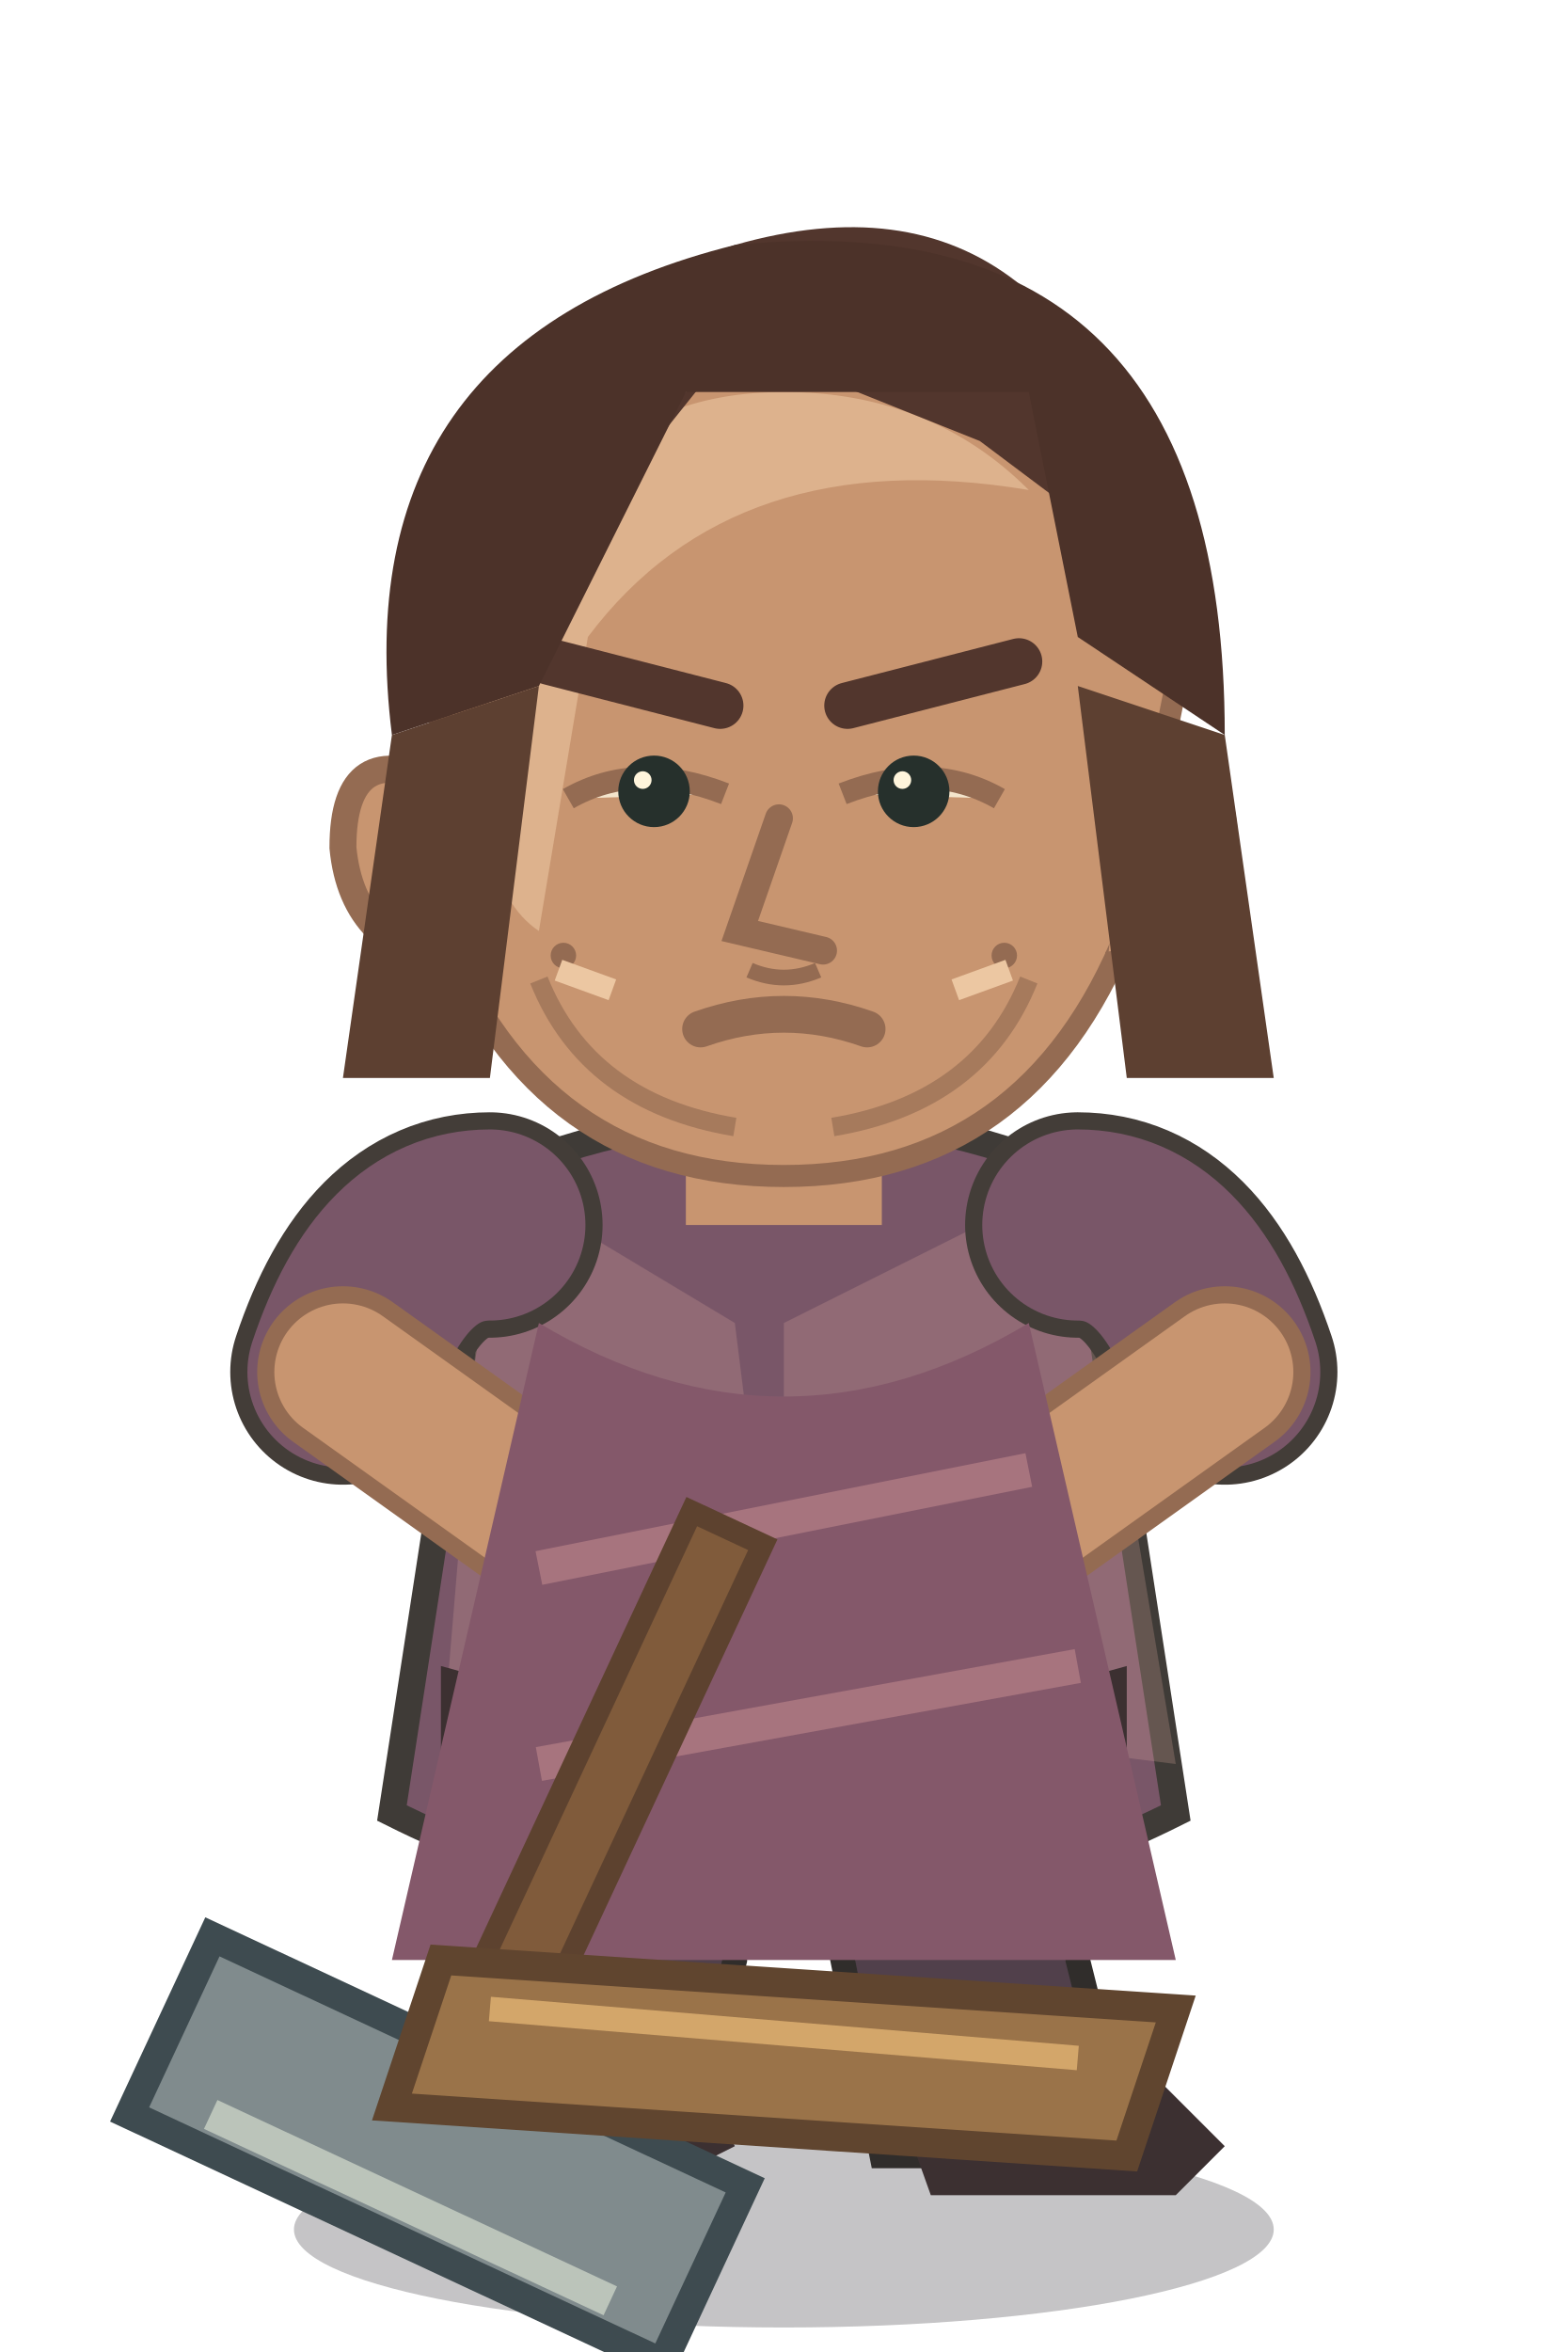
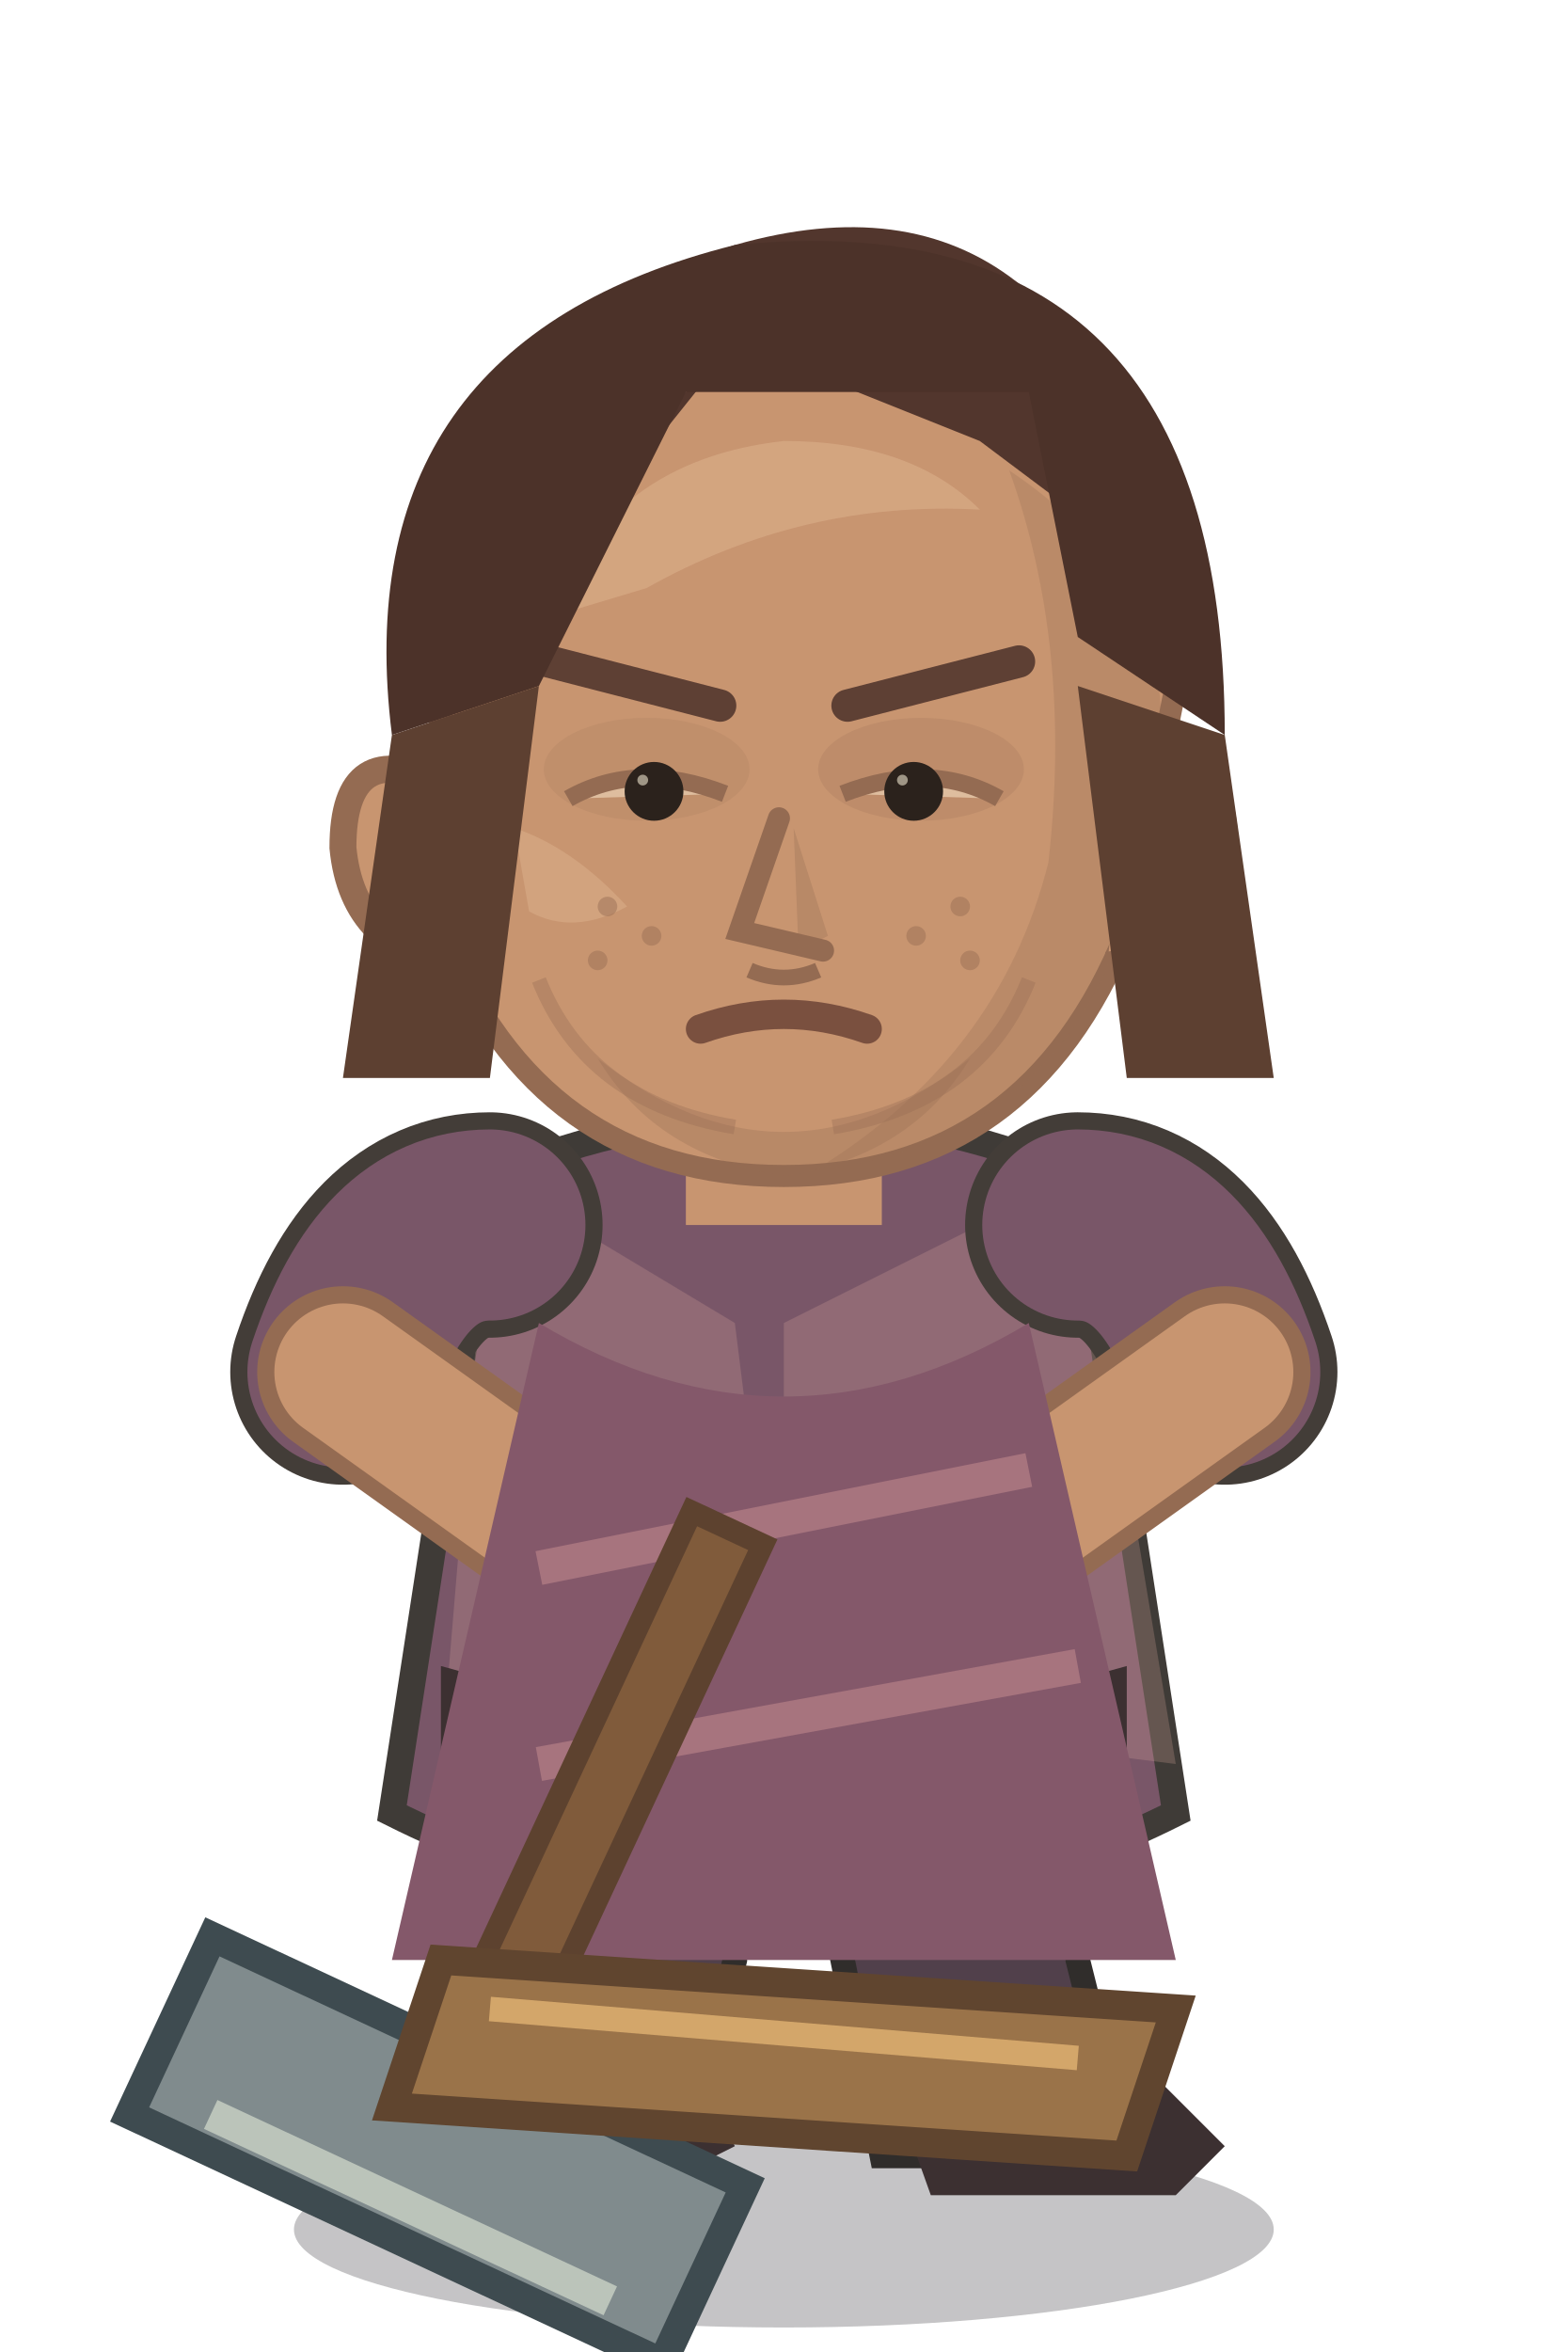
<svg xmlns="http://www.w3.org/2000/svg" width="32" height="48" viewBox="0 0 32 48">
  <g transform="translate( 0  0) rotate( 0  16  37)">
    <ellipse cx=" 16" cy=" 45.5" rx=" 10" ry=" 2" fill="#16151a" opacity=".25" />
    <path d="m 10  34  5  0  0  6 -1  4 -4  0 -1 -5Z" fill="#51404b" stroke="#302d2b" stroke-width=".5" />
    <path d="m 17  34  5  0  0  6  1  4h -5l -1 -5Z" fill="#51404b" stroke="#302d2b" stroke-width=".5" />
    <path d="m 9  42  5 -0.2  1  2 -2  1 -5  0Z" fill="#3c3031" />
    <path d="m 18  42  5 -0.2  2  2 -1  1 -5  0Z" fill="#3c3031" />
    <path d="m 10  24q 6 -2.5  12  0l 2  13q -8  4 -16  0Z" fill="#795668" stroke="#3f3b37" stroke-width=".55" />
    <path d="m 10  24  5  3  1  8 -7  1Zm 6  3  6 -3  2  12 -8 -1Z" fill="#d6a69a" opacity=".25" />
    <path d="M 9  34q 7  2  14  0v 2q -7  2 -14  0Z" fill="#3c3031" />
    <path d="M 15  34h 2v 2h -2Z" fill="#c4a879" />
    <g>
      <path d="M 10  25Q 8  25  7  28" fill="none" stroke="#433d38" stroke-width="4.6" stroke-linecap="round" />
      <path d="M 10  25Q 8  25  7  28" fill="none" stroke="#795668" stroke-width="3.9" stroke-linecap="round" />
      <path d="M 7  28Q 10.5  30.5  14  33" fill="none" stroke="#946b52" stroke-width="3.5" stroke-linecap="round" />
      <path d="M 7  28Q 10.5  30.5  14  33" fill="none" stroke="#c89570" stroke-width="2.8" stroke-linecap="round" />
      <ellipse cx=" 14" cy=" 33" rx=" 1.6" ry=" 2" fill="#ecc7a2" stroke="#946b52" stroke-width=".4" />
      <path d="m 13.2  33.5  1.7 0.2" stroke="#946b52" stroke-width=".3" />
    </g>
    <g transform="translate( 32  0) scale( -1  1)">
      <path d="M 10  25Q 8  25  7  28" fill="none" stroke="#433d38" stroke-width="4.6" stroke-linecap="round" />
      <path d="M 10  25Q 8  25  7  28" fill="none" stroke="#795668" stroke-width="3.9" stroke-linecap="round" />
      <path d="M 7  28Q 10.5  30.5  14  33" fill="none" stroke="#946b52" stroke-width="3.5" stroke-linecap="round" />
      <path d="M 7  28Q 10.5  30.5  14  33" fill="none" stroke="#c89570" stroke-width="2.8" stroke-linecap="round" />
      <ellipse cx=" 14" cy=" 33" rx=" 1.6" ry=" 2" fill="#ecc7a2" stroke="#946b52" stroke-width=".4" />
      <path d="m 13.2  33.5  1.7 0.2" stroke="#946b52" stroke-width=".3" />
    </g>
    <path d="M 14  22h 4v 3h -4Z" fill="#c89570" />
    <path d="M9 14Q9 7 16 6Q23 6 24 14L23 19Q21 24 16 24Q11 24 9 19Z" fill="#c89570" stroke="#946b52" stroke-width=".45" />
-     <path d="M10 14Q11 8 16 8Q19 8 21 10Q15 9 12 13L11 19Q9.5 18 10 14Z" fill="#ecc7a2" opacity=".58" />
+     <path d="M20.6 9.6Q23.6 11.6 23.7 14.6L22.9 19Q21.4 23.3 16.6 23.9Q20.4 21.6 21.4 17.6Q21.9 13.2 20.6 9.6Z" fill="#946b52" opacity=".26" />
+     <path d="M12.2 21.6Q16 24.6 19.8 21.6Q18.6 23.6 16 24Q13.4 23.6 12.2 21.6Z" fill="#946b52" opacity=".3" />
+     <ellipse cx="13.2" cy="15.7" rx="2.1" ry="1.05" fill="#946b52" opacity=".16" />
+     <ellipse cx="18.8" cy="15.7" rx="2.1" ry="1.05" fill="#946b52" opacity=".2" />
+     <path d="M11.2 12.6Q12.4 9.4 16 9Q18.6 9 20 10.4Q16.4 10.2 13.2 12Z" fill="#ecc7a2" opacity=".32" />
+     <path d="M10.5 16.9Q11.7 17.3 12.8 18.5Q11.7 19.1 10.8 18.6Z" fill="#ecc7a2" opacity=".28" />
    <path d="M9 16Q7 15 7 17.3Q7.2 19.4 9.4 19.7M23 16Q25 15 25 17.3Q24.8 19.4 22.6 19.7" fill="#c89570" stroke="#946b52" stroke-width=".55" />
-     <path d="M11 20Q12 22.5 15 23M21 20Q20 22.5 17 23" fill="none" stroke="#946b52" stroke-width=".38" opacity=".65" />
-     <path d="M11.2 13.5 14.7 14.4M17.3 14.4 20.8 13.5" fill="none" stroke="#52362d" stroke-width=".95" stroke-linecap="round" />
-     <path d="M11.6 16.3Q13 15.5 14.8 16.2M17.2 16.2Q19 15.5 20.4 16.3" fill="#f4e5cc" stroke="#946b52" stroke-width=".45" />
-     <circle cx="13.35" cy="16.15" r=".73" fill="#26302c" />
-     <circle cx="18.65" cy="16.15" r=".73" fill="#26302c" />
-     <circle cx="13.12" cy="15.92" r=".18" fill="#fff5dc" />
-     <circle cx="18.42" cy="15.92" r=".18" fill="#fff5dc" />
-     <path d="M15.9 16.7 15.1 19 16.8 19.4" fill="none" stroke="#946b52" stroke-width=".57" stroke-linecap="round" />
+     <path d="M11 20Q12 22.5 15 23M21 20Q20 22.5 17 23" fill="none" stroke="#946b52" stroke-width=".3" opacity=".35" />
+     <path d="M11.2 13.5 14.7 14.4M17.3 14.4 20.8 13.5" fill="none" stroke="#52362d" stroke-width="0.66" opacity=".9" stroke-linecap="round" />
+     <path d="M11.6 16.3Q13 15.5 14.8 16.2M17.2 16.2Q19 15.5 20.4 16.3" fill="#debd9e" stroke="#946b52" stroke-width=".35" />
+     <circle cx="13.35" cy="16.15" r=".6" fill="#2b221c" />
+     <circle cx="18.65" cy="16.15" r=".6" fill="#2b221c" />
+     <circle cx="13.12" cy="15.92" r=".11" fill="#fff5dc" opacity=".55" />
+     <circle cx="18.42" cy="15.92" r=".11" fill="#fff5dc" opacity=".55" />
+     <path d="M15.9 16.7 15.1 19 16.8 19.4" fill="none" stroke="#946b52" stroke-width=".45" stroke-linecap="round" />
+     <path d="M16.2 16.9 16.9 19.1 16.3 19.4Z" fill="#946b52" opacity=".3" />
    <path d="M15.3 19.8Q16 20.1 16.7 19.8" fill="none" stroke="#946b52" stroke-width=".32" />
-     <path d="M14.3 21Q16 20.4 17.7 21" fill="none" stroke="#946b52" stroke-width=".75" stroke-linecap="round" />
-     <circle cx="11.5" cy="19.5" r=".26" fill="#946b52" />
-     <circle cx="20.5" cy="19.5" r=".26" fill="#946b52" />
-     <path d="M11.4 19.8 12.5 20.2M19.5 20.2 20.6 19.8" stroke="#ecc7a2" stroke-width=".45" />
+     <path d="M14.3 21Q16 20.4 17.7 21" fill="none" stroke="#7a503f" stroke-width="0.60" stroke-linecap="round" />
+     <circle cx="12.4" cy="18.5" r=".2" fill="#946b52" opacity=".45" />
+     <circle cx="13.3" cy="19.1" r=".2" fill="#946b52" opacity=".45" />
+     <circle cx="12.2" cy="19.6" r=".2" fill="#946b52" opacity=".45" />
+     <circle cx="19.6" cy="18.5" r=".2" fill="#946b52" opacity=".45" />
+     <circle cx="18.7" cy="19.1" r=".2" fill="#946b52" opacity=".45" />
+     <circle cx="19.8" cy="19.6" r=".2" fill="#946b52" opacity=".45" />
    <path d="M 9  14q 0 -7  6 -9  7 -2  9  7l -4 -3 -5 -2 -4  5Z" fill="#52362d" />
    <path d="m 11  10  4 -3  5  0.6" fill="none" stroke="#ecc7a2" stroke-width=".4" opacity=".4" />
    <path d="M 8  15q -1 -8  7 -10  10 -1  10  10l -3 -2 -1 -5 -7  0 -3  6Z" fill="#4c3229" />
    <path d="m 8  15 -1  7  3  0  1 -8m 14  1  1  7 -3  0 -1 -8" fill="#5d4031" />
    <path d="M 11  27q 5  3  10  0l 3  13 -16  0Z" fill="#84586a" />
    <path d="m 11  32  10 -2m -10  6  11 -2" stroke="#a7747e" stroke-width=".7" />
    <g transform="translate(14 33) rotate(-155)">
      <path d="M-.8 2V-12H.8V2Z" fill="#805b3b" stroke="#5d422f" stroke-width=".45" />
      <path d="M-6 -14H6V-10H-6Z" fill="#808b8d" stroke="#3e4b50" stroke-width=".6" />
      <path d="M-4.5 -13.3H4.5" stroke="#bbc4ba" stroke-width=".65" />
    </g>
  </g>
  <path d="M9 40 24 41 23 44 8 43Z" fill="#9a7349" stroke="#60452f" stroke-width=".6" />
  <path d="M10 41 22 42" stroke="#d3a66a" stroke-width=".5" />
</svg>
